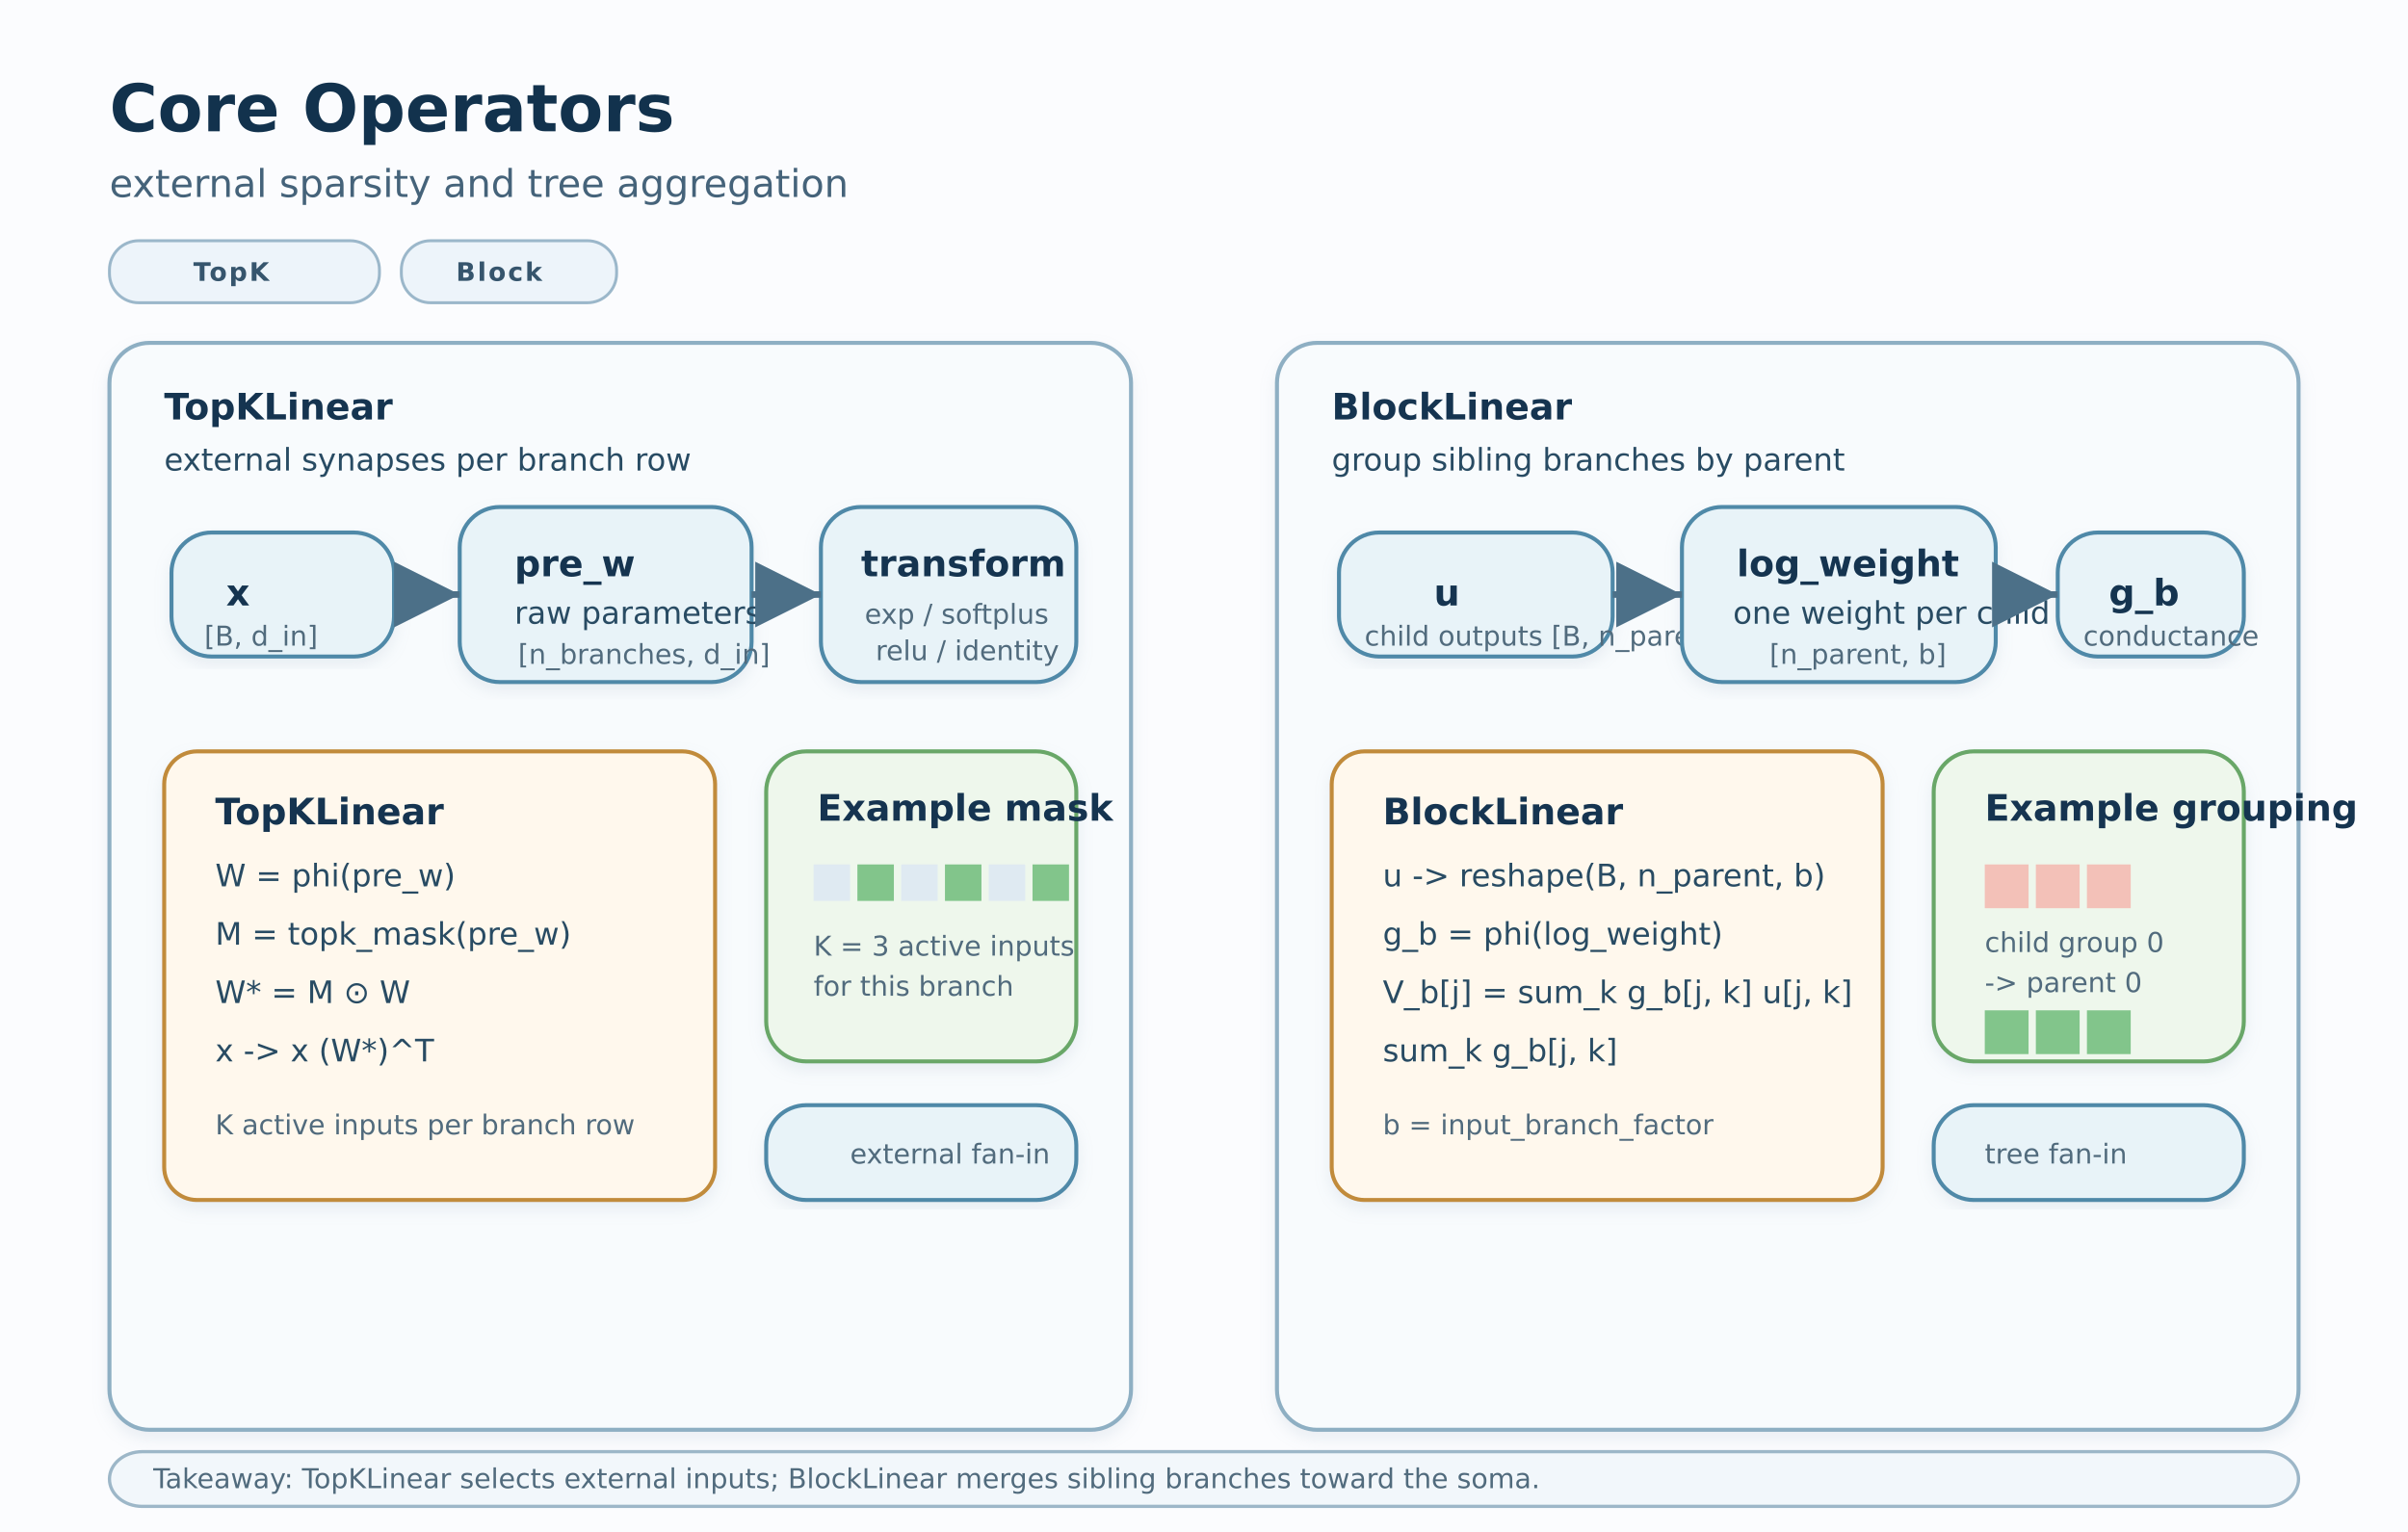
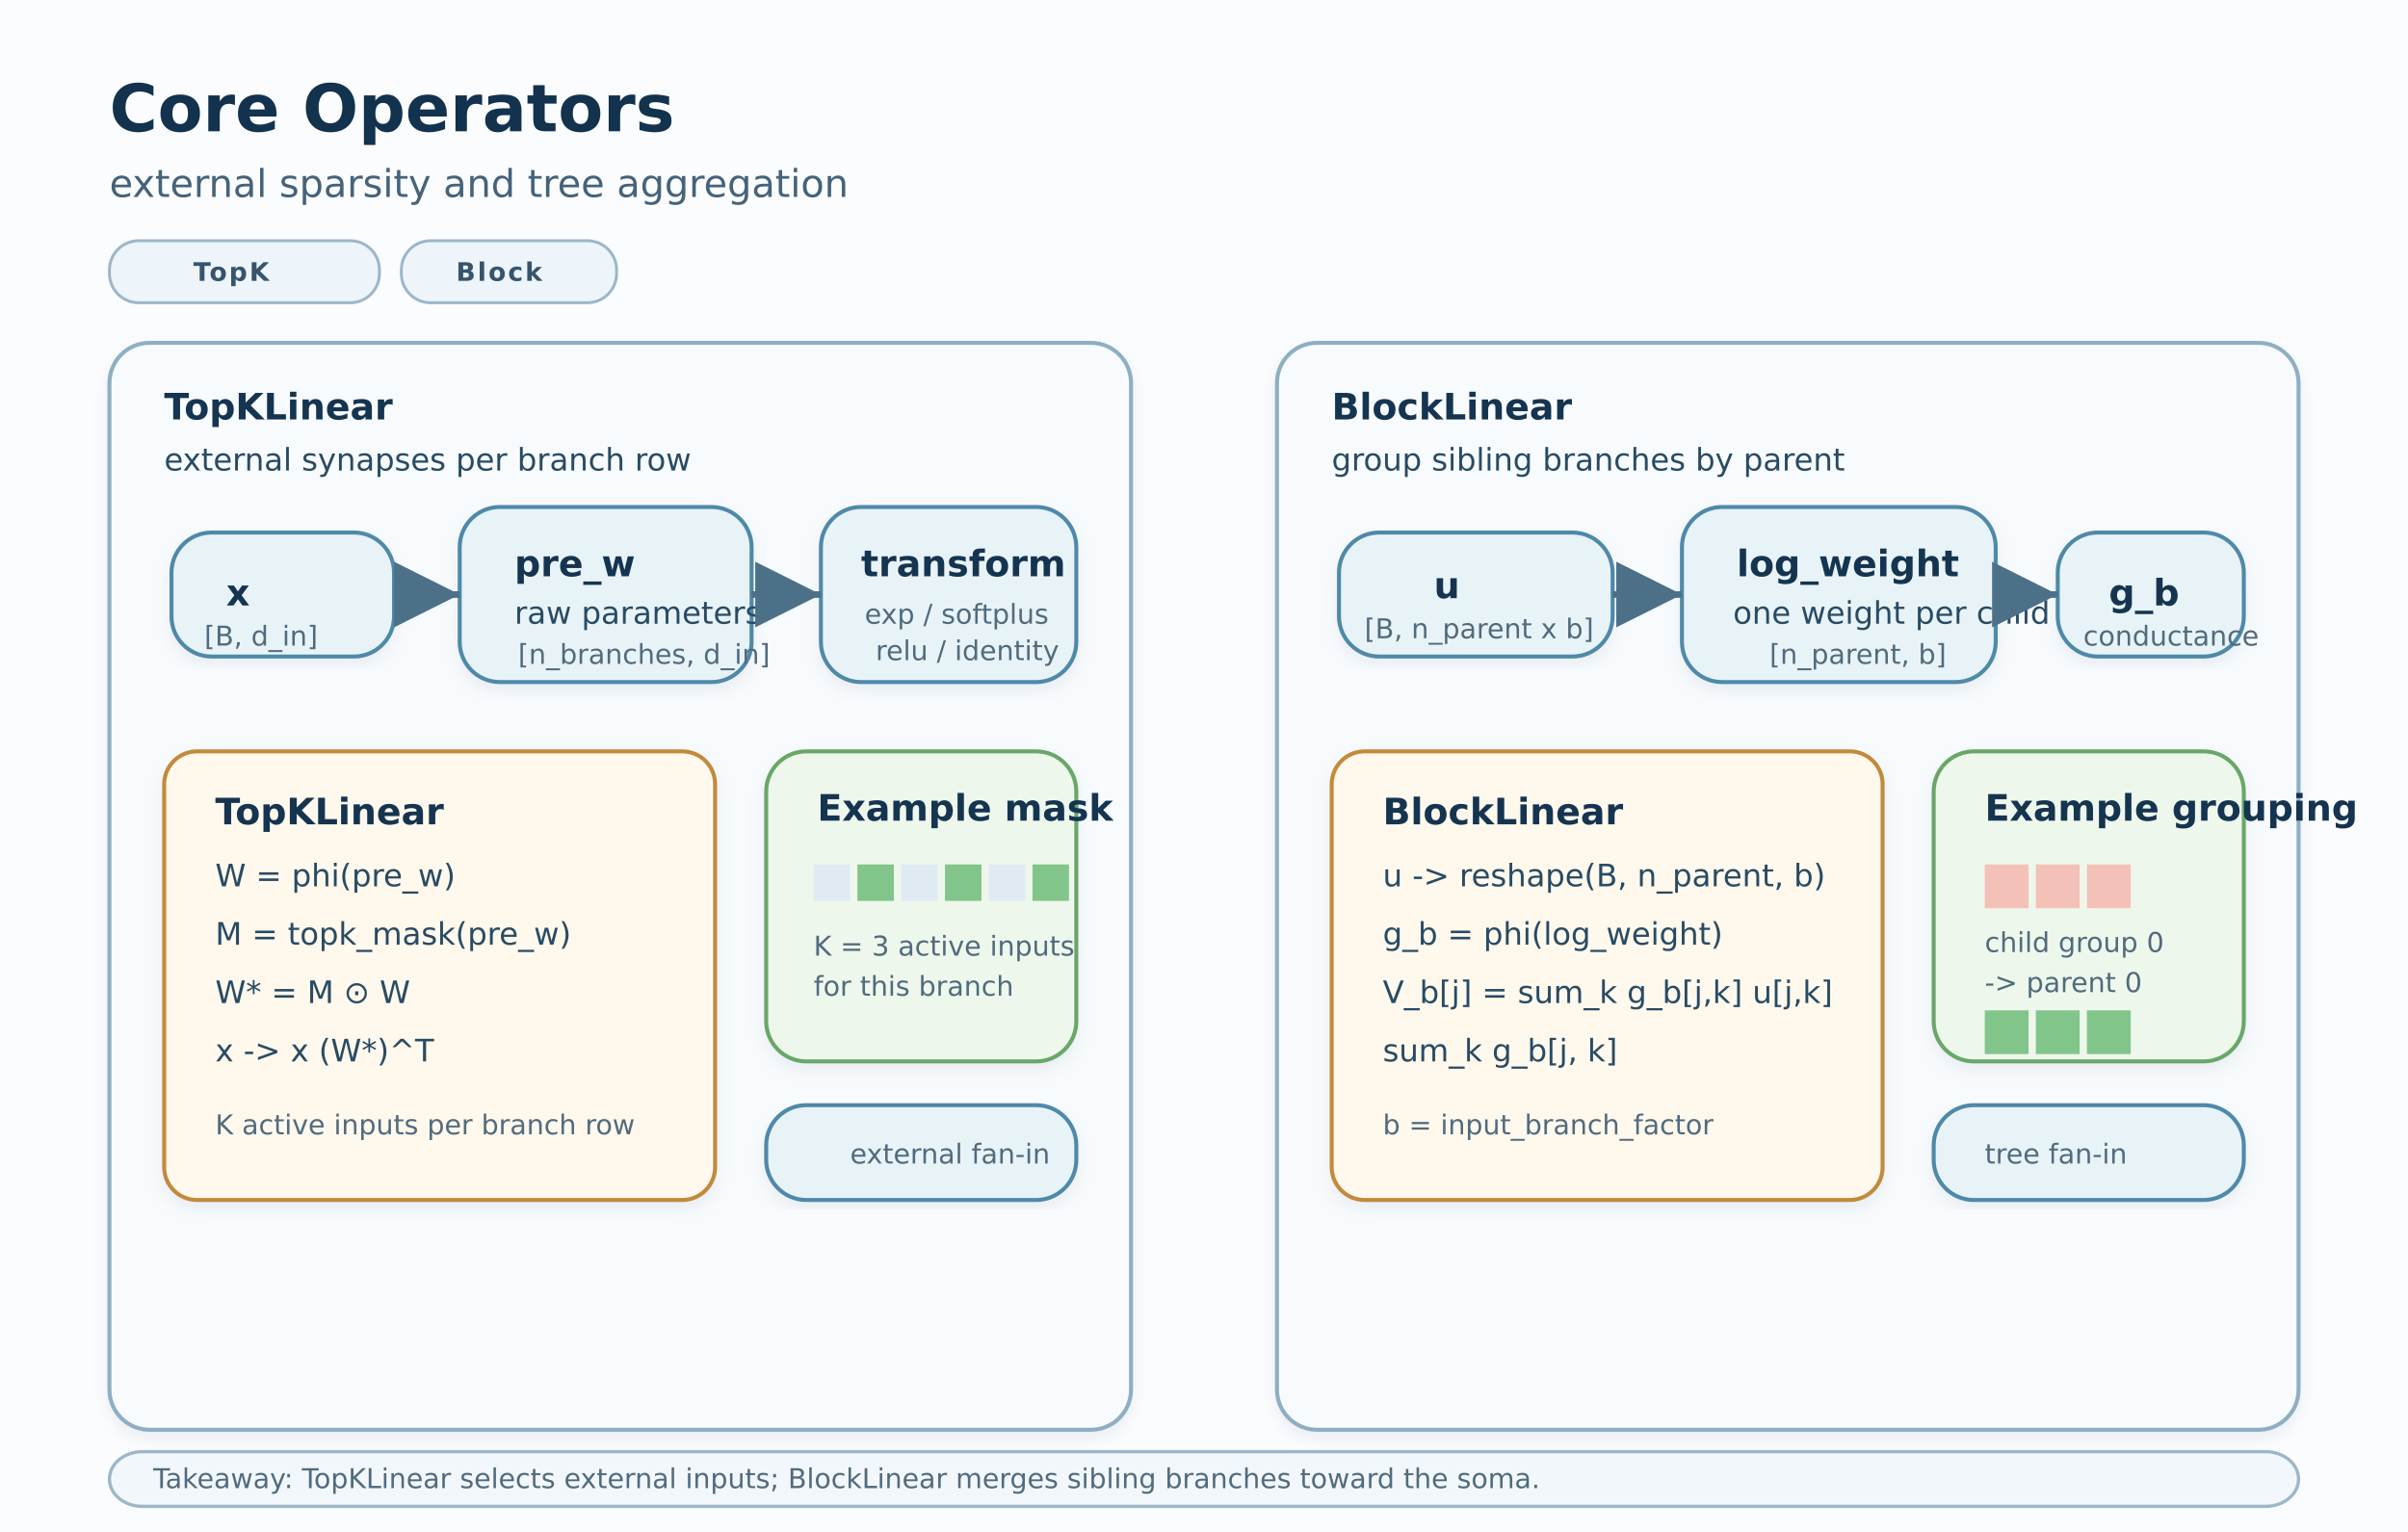
<svg xmlns="http://www.w3.org/2000/svg" width="1320" height="840" viewBox="0 0 1320 840">
  <defs>
    <style>
      .title { font: 700 36px "DejaVu Sans", Arial, sans-serif; fill: #12324d; }
      .subtitle { font: 500 21px "DejaVu Sans", Arial, sans-serif; fill: #45637a; }
      .chip { fill: #edf4fa; stroke: #9bb7ca; stroke-width: 1.6; rx: 16; }
      .chiptext { font: 600 14px "DejaVu Sans", Arial, sans-serif; fill: #36556d; letter-spacing: 0.08em; text-transform: uppercase; }
      .label { font: 600 20px "DejaVu Sans", Arial, sans-serif; fill: #153450; }
      .body { font: 400 17px "DejaVu Sans", Arial, sans-serif; fill: #284b63; }
      .small { font: 400 15px "DejaVu Sans", Arial, sans-serif; fill: #516b7d; }
      .panel { fill: #f8fbfd; stroke: #8eafc3; stroke-width: 2.2; rx: 22; filter: url(#shadow); }
      .accent { fill: #e8f3f8; stroke: #4f89a8; stroke-width: 2.2; rx: 22; filter: url(#shadow); }
      .exc { fill: #eef7ec; stroke: #69a768; stroke-width: 2.2; rx: 22; filter: url(#shadow); }
      .formula { fill: #fff8ed; stroke: #c18b3b; stroke-width: 2.2; rx: 18; filter: url(#shadow); }
      .takeaway { fill: #f2f7fb; stroke: #9db7c8; stroke-width: 1.8; rx: 18; }
      .arrow { stroke: #4c7088; stroke-width: 3.6; fill: none; marker-end: url(#arrowhead); }
      .fill { fill: #dfeaf2; }
      .hot { fill: #82c58b; }
      .cold { fill: #f3c1b8; }
    </style>
    <filter id="shadow" x="-10%" y="-10%" width="120%" height="120%">
      <feDropShadow dx="0" dy="4" stdDeviation="4" flood-color="#9fb5c4" flood-opacity="0.18" />
    </filter>
    <marker id="arrowhead" markerWidth="14" markerHeight="10" refX="10" refY="5" orient="auto">
      <polygon points="0 0, 10 5, 0 10" fill="#4c7088" />
    </marker>
  </defs>
  <rect width="1320" height="840" fill="#fbfcfe" />
  <text x="60" y="72" class="title">Core Operators</text>
  <text x="60" y="108" class="subtitle">external sparsity and tree aggregation</text>
  <rect x="60" y="132" width="148" height="34" class="chip" />
  <text x="106" y="154" class="chiptext">TopK</text>
  <rect x="220" y="132" width="118" height="34" class="chip" />
  <text x="250" y="154" class="chiptext">Block</text>
  <rect x="60" y="188" width="560" height="596" class="panel" />
  <text x="90" y="230" class="label">TopKLinear</text>
  <text x="90" y="258" class="body">external synapses per branch row</text>
  <rect x="94" y="292" width="122" height="68" class="accent" />
  <text x="124" y="332" class="label">x</text>
  <text x="112" y="354" class="small">[B, d_in]</text>
  <rect x="252" y="278" width="160" height="96" class="accent" />
  <text x="282" y="316" class="label">pre_w</text>
  <text x="282" y="342" class="body">raw parameters</text>
  <text x="284" y="364" class="small">[n_branches, d_in]</text>
  <rect x="450" y="278" width="140" height="96" class="accent" />
  <text x="472" y="316" class="label">transform</text>
  <text x="474" y="342" class="small">exp / softplus</text>
  <text x="480" y="362" class="small">relu / identity</text>
  <path d="M216 326 L252 326" class="arrow" />
  <path d="M412 326 L450 326" class="arrow" />
  <rect x="90" y="412" width="302" height="246" class="formula" />
  <text x="118" y="452" class="label">TopKLinear</text>
  <text x="118" y="486" class="body">W = phi(pre_w)</text>
  <text x="118" y="518" class="body">M = topk_mask(pre_w)</text>
  <text x="118" y="550" class="body">W* = M ⊙ W</text>
  <text x="118" y="582" class="body">x -&gt; x (W*)^T</text>
  <text x="118" y="622" class="small">K active inputs per branch row</text>
  <rect x="420" y="412" width="170" height="170" class="exc" />
  <text x="448" y="450" class="label">Example mask</text>
  <rect x="446" y="474" width="20" height="20" class="fill" />
  <rect x="470" y="474" width="20" height="20" class="hot" />
  <rect x="494" y="474" width="20" height="20" class="fill" />
  <rect x="518" y="474" width="20" height="20" class="hot" />
  <rect x="542" y="474" width="20" height="20" class="fill" />
  <rect x="566" y="474" width="20" height="20" class="hot" />
  <text x="446" y="524" class="small">K = 3 active inputs</text>
  <text x="446" y="546" class="small">for this branch</text>
  <rect x="420" y="606" width="170" height="52" class="accent" />
  <text x="466" y="638" class="small">external fan-in</text>
  <rect x="700" y="188" width="560" height="596" class="panel" />
  <text x="730" y="230" class="label">BlockLinear</text>
  <text x="730" y="258" class="body">group sibling branches by parent</text>
  <rect x="734" y="292" width="150" height="68" class="accent" />
-   <text x="786" y="332" class="label">u</text>
-   <text x="748" y="354" class="small">child outputs [B, n_parent x b]</text>
+   <text x="786" y="328" class="label">u</text>
+   <text x="748" y="350" class="small">[B, n_parent x b]</text>
  <rect x="922" y="278" width="172" height="96" class="accent" />
  <text x="952" y="316" class="label">log_weight</text>
  <text x="950" y="342" class="body">one weight per child slot</text>
  <text x="970" y="364" class="small">[n_parent, b]</text>
  <rect x="1128" y="292" width="102" height="68" class="accent" />
  <text x="1156" y="332" class="label">g_b</text>
  <text x="1142" y="354" class="small">conductance</text>
  <path d="M884 326 L922 326" class="arrow" />
  <path d="M1094 326 L1128 326" class="arrow" />
  <rect x="730" y="412" width="302" height="246" class="formula" />
  <text x="758" y="452" class="label">BlockLinear</text>
  <text x="758" y="486" class="body">u -&gt; reshape(B, n_parent, b)</text>
  <text x="758" y="518" class="body">g_b = phi(log_weight)</text>
-   <text x="758" y="550" class="body">V_b[j] = sum_k g_b[j, k] u[j, k]</text>
+   <text x="758" y="550" class="body">V_b[j] = sum_k g_b[j,k] u[j,k]</text>
  <text x="758" y="582" class="body">sum_k g_b[j, k]</text>
  <text x="758" y="622" class="small">b = input_branch_factor</text>
  <rect x="1060" y="412" width="170" height="170" class="exc" />
  <text x="1088" y="450" class="label">Example grouping</text>
  <rect x="1088" y="474" width="24" height="24" class="cold" />
  <rect x="1116" y="474" width="24" height="24" class="cold" />
  <rect x="1144" y="474" width="24" height="24" class="cold" />
  <text x="1088" y="522" class="small">child group 0</text>
  <text x="1088" y="544" class="small">-&gt; parent 0</text>
  <rect x="1088" y="554" width="24" height="24" class="hot" />
  <rect x="1116" y="554" width="24" height="24" class="hot" />
  <rect x="1144" y="554" width="24" height="24" class="hot" />
  <rect x="1060" y="606" width="170" height="52" class="accent" />
  <text x="1088" y="638" class="small">tree fan-in</text>
  <rect x="60" y="796" width="1200" height="30" class="takeaway" />
  <text x="84" y="816" class="small">Takeaway: TopKLinear selects external inputs; BlockLinear merges sibling branches toward the soma.</text>
</svg>
